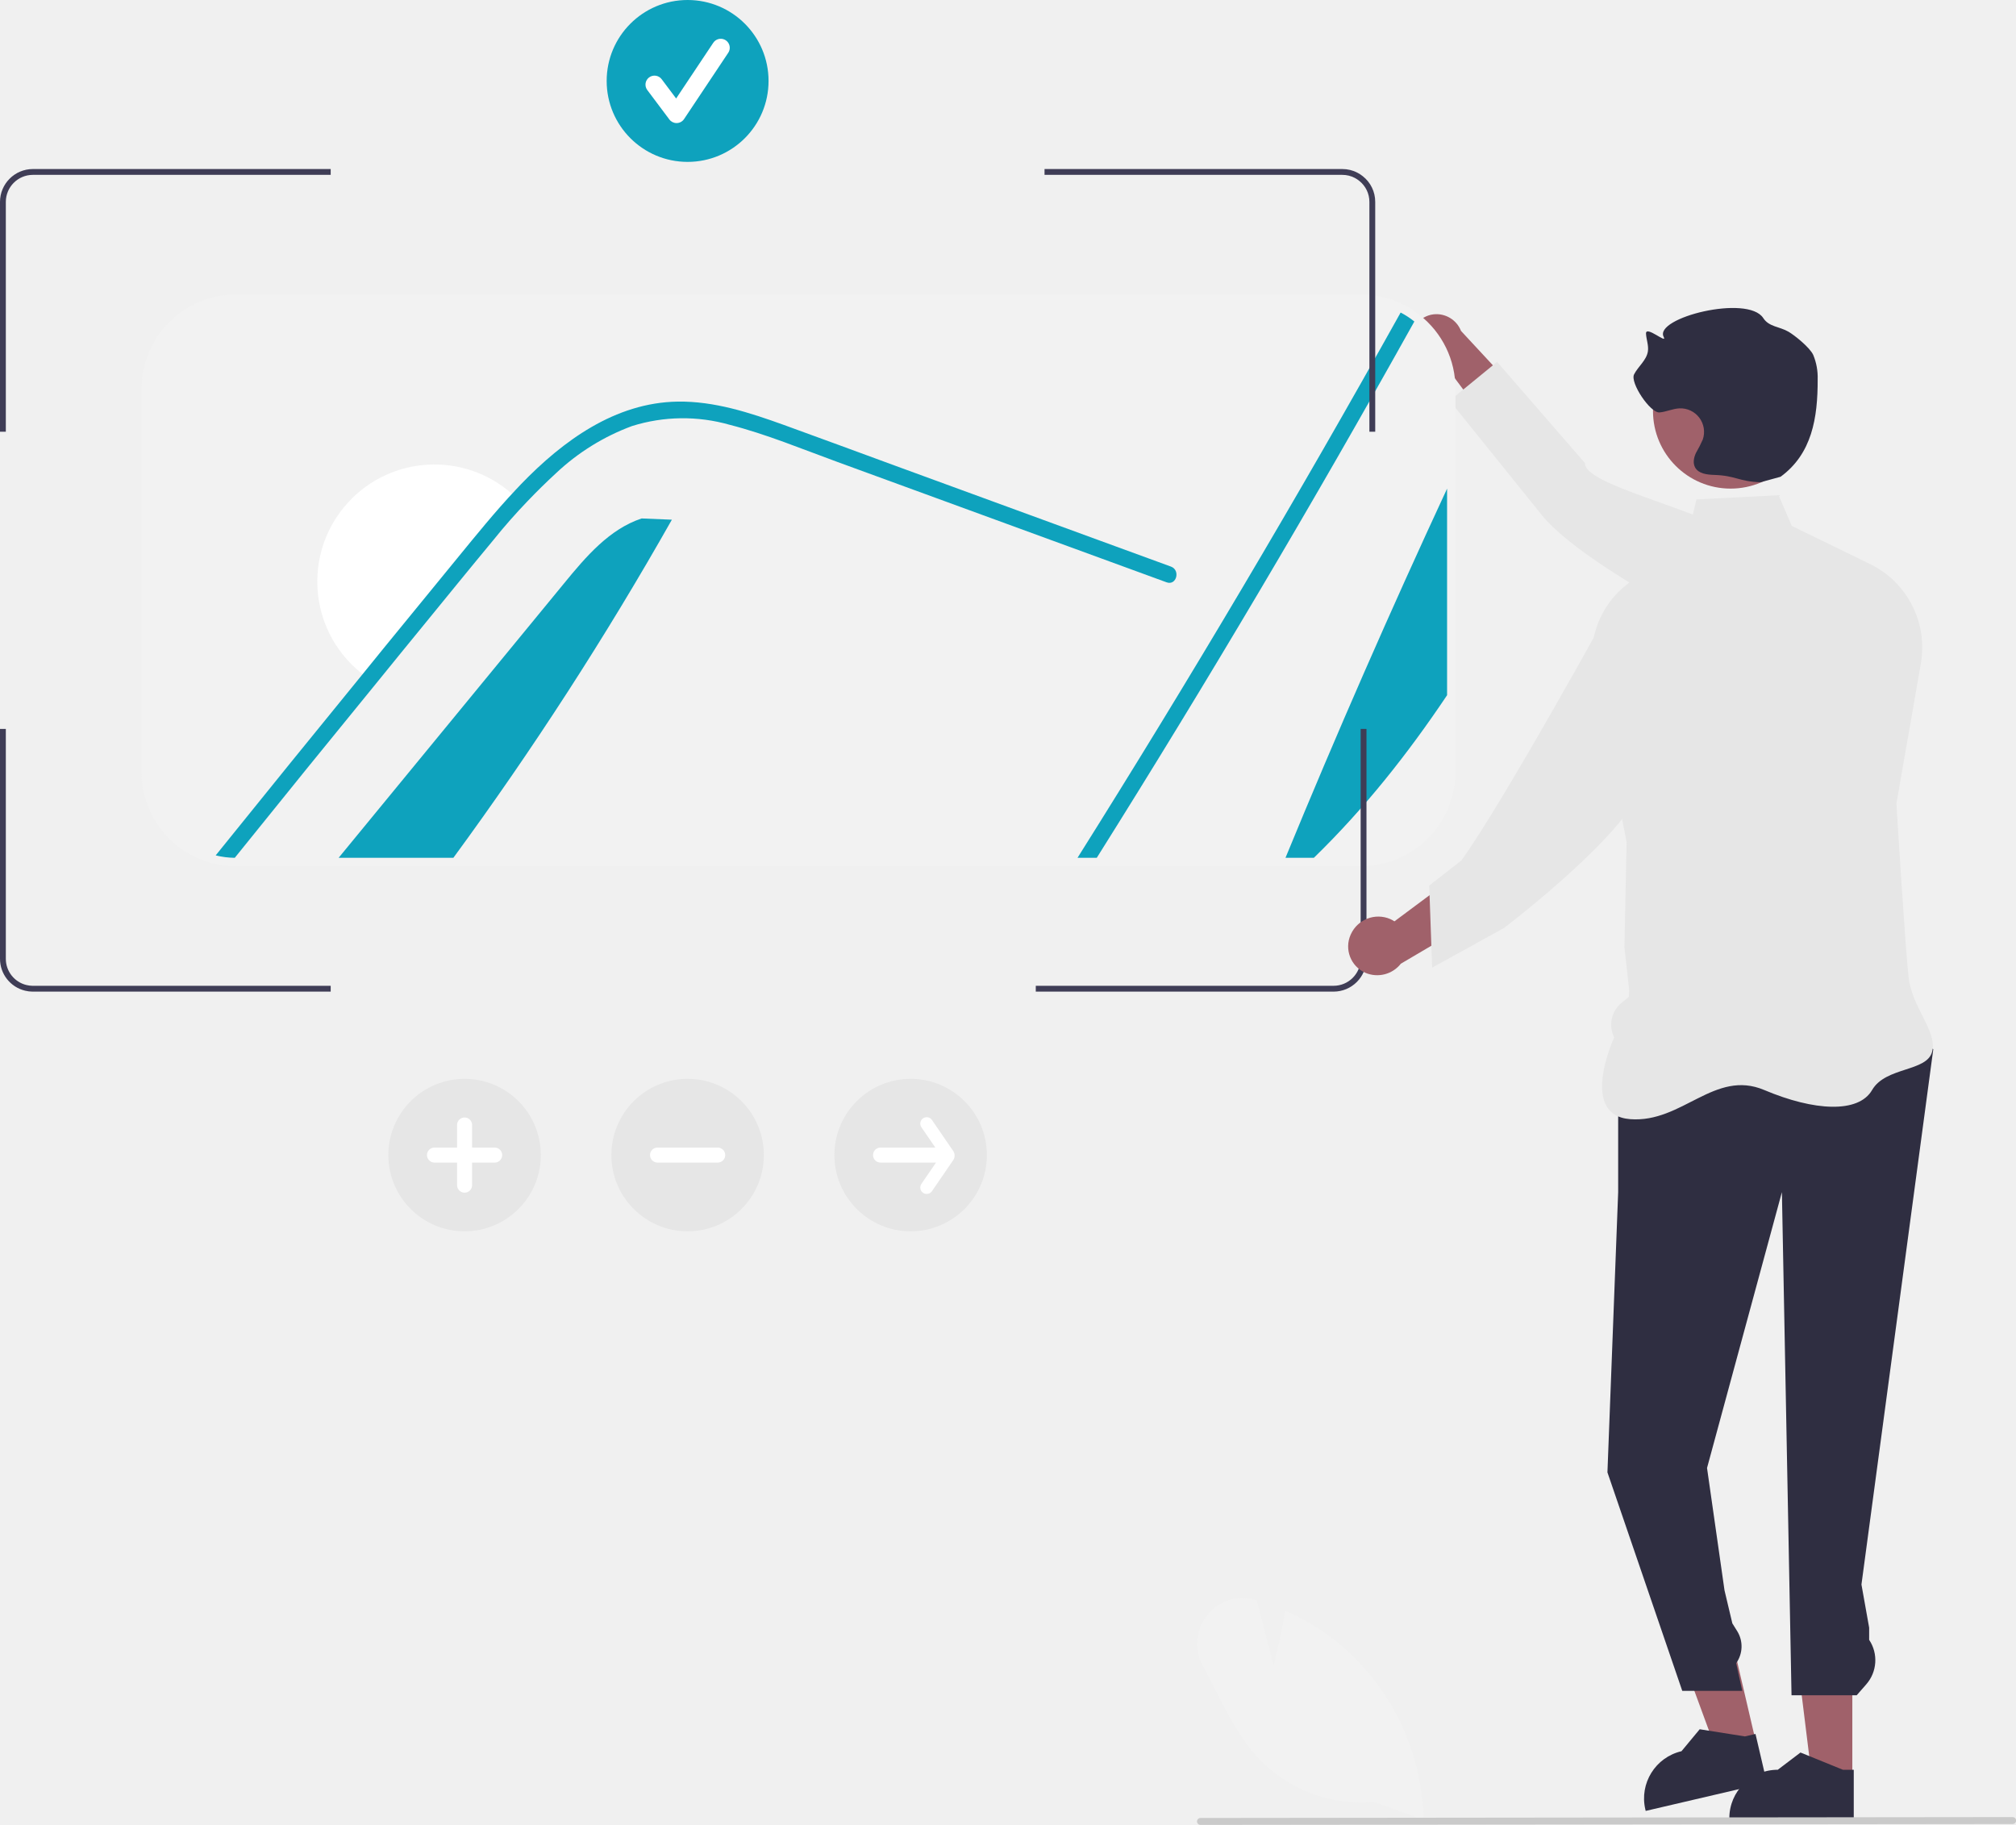
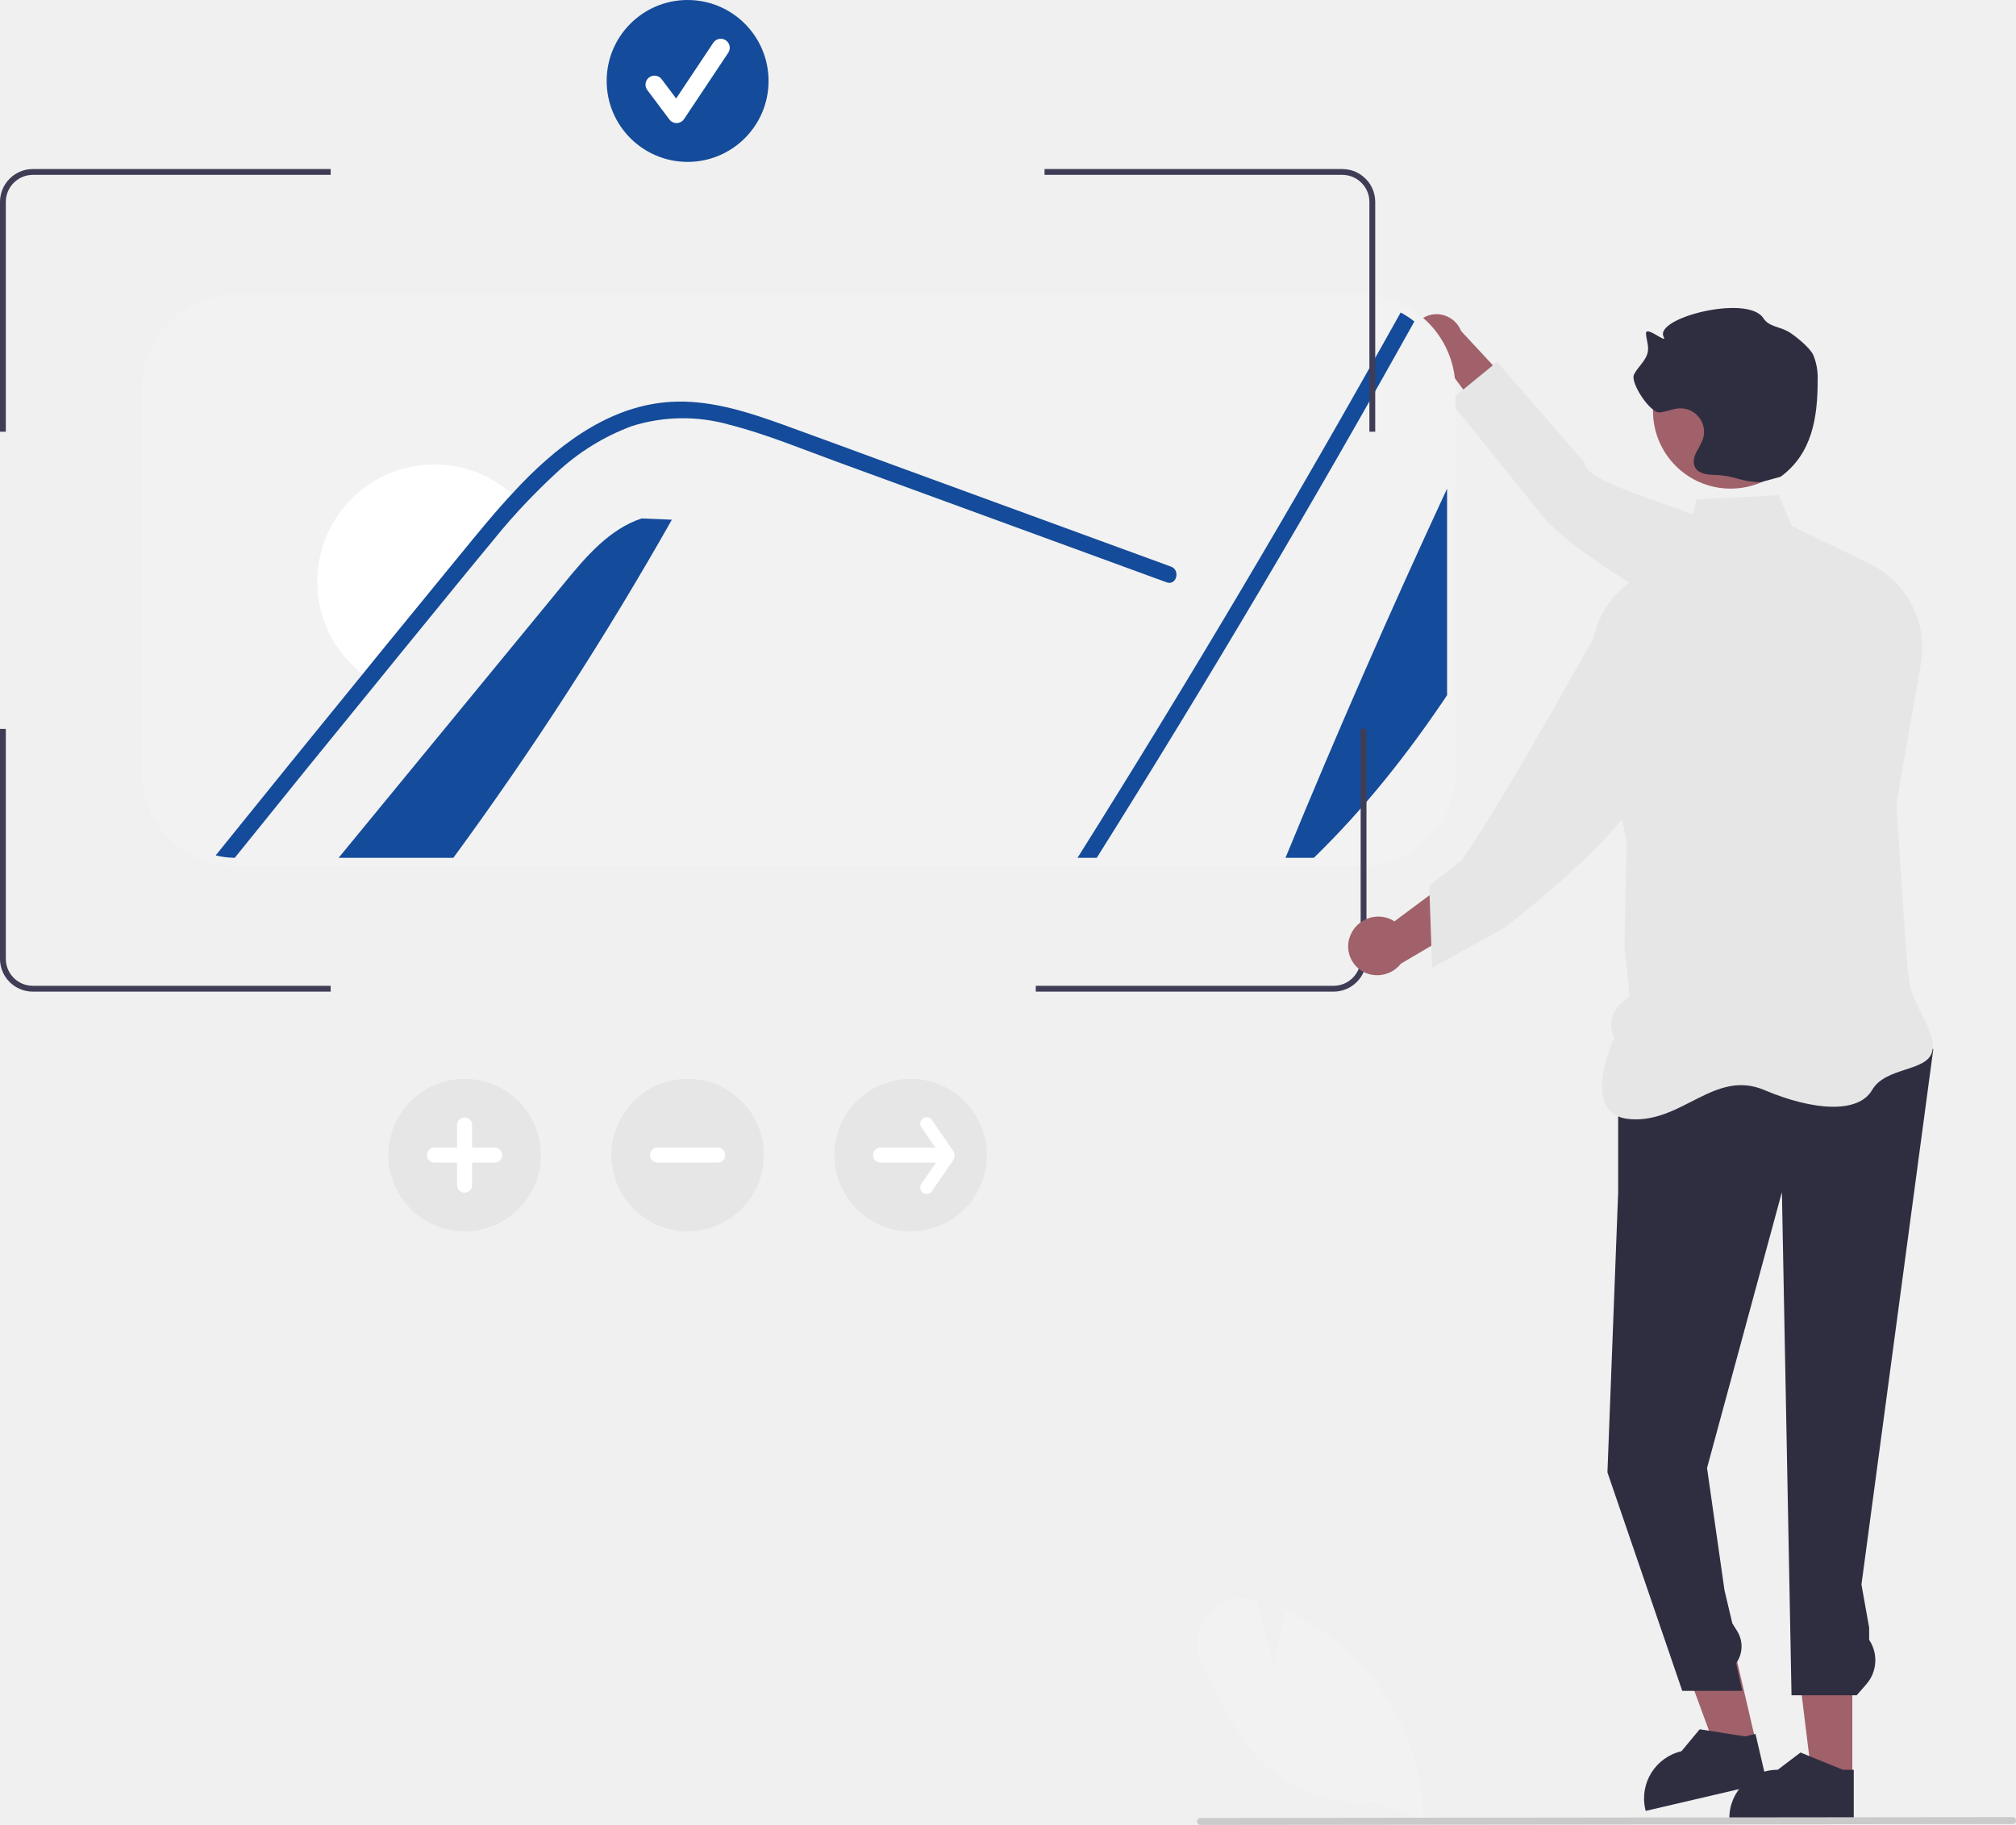
<svg xmlns="http://www.w3.org/2000/svg" data-name="Layer 1" width="691.927" height="626.302" viewBox="0 0 691.927 626.302">
  <path d="M738.499,254.675a9.097,9.097,0,0,0,10.058,7.735,8.728,8.728,0,0,0,1.41-.307l18.96,25.45,16.299-5.077-29.742-32.055a9.072,9.072,0,0,0-9.502-5.69,8.682,8.682,0,0,0-7.516,9.709Q738.481,254.557,738.499,254.675Z" transform="translate(-254.0365 -136.8489)" fill="#a0616a" />
  <path d="M872.383,368.342s-70.797-33.041-88.706-54.145l-32.091-39.845,16.275-13.314,30.164,34.744c-.275,7.3,35.378,14.785,54.544,25.426Z" transform="translate(-254.0365 -136.8489)" fill="#e6e6e6" />
  <polygon points="635.752 610.051 621.866 610.05 615.26 556.486 635.755 556.487 635.752 610.051" fill="#a0616a" />
  <path d="M890.278,761.386l-42.703-.002v-.54a16.622,16.622,0,0,1,16.621-16.621h.001l7.8-5.918,14.554,5.919,3.728 0Z" transform="translate(-254.0365 -136.8489)" fill="#2f2e41" />
  <polygon points="602.646 597.799 589.123 600.953 570.519 550.292 590.478 545.636 602.646 597.799" fill="#a0616a" />
  <path d="M860.451,748.644l-41.587,9.702-.123-.526a16.622,16.622,0,0,1,12.41-19.963l.001-0,6.252-7.535L852.922,732.778l3.63-.847Z" transform="translate(-254.0365 -136.8489)" fill="#2f2e41" />
  <path d="M721.144,434.121H334.612a31.925,31.925,0,0,1-7.237-.917,32.309,32.309,0,0,1-24.761-31.512V270.311A32.45,32.45,0,0,1,335.043,237.911H721.144a32.009,32.009,0,0,1,14.944,3.658,31.058,31.058,0,0,1,5.182,3.381,32.071,32.071,0,0,1,12.303,25.36v131.382A32.465,32.465,0,0,1,721.144,434.121Z" transform="translate(-254.0365 -136.8489)" fill="#f2f2f2" />
-   <path d="M695.235,431.249q26.325-63.982,55.465-126.699v70.89c-13.471,20.106-28.408,38.978-45.728,55.81Z" transform="translate(-254.0365 -136.8489)" fill="#0ea2bd" />
-   <path d="M739.469,247.189q-52.09,93.452-109.006,184.06h-6.606Q681.721,339.219,734.759,244.115A28.233,28.233,0,0,1,739.469,247.189Z" transform="translate(-254.0365 -136.8489)" fill="#0ea2bd" />
-   <path d="M484.635,315.206a1171.096,1171.096,0,0,1-74.997,116.043H370.258q38.691-47.135,77.439-94.27c7.411-9.048,15.453-18.527,26.569-22.203Z" transform="translate(-254.0365 -136.8489)" fill="#0ea2bd" />
+   <path d="M695.235,431.249q26.325-63.982,55.465-126.699v70.89c-13.471,20.106-28.408,38.978-45.728,55.81Z" transform="translate(-254.0365 -136.8489)" fill="#144B9A" />
+   <path d="M739.469,247.189q-52.09,93.452-109.006,184.06h-6.606Q681.721,339.219,734.759,244.115A28.233,28.233,0,0,1,739.469,247.189Z" transform="translate(-254.0365 -136.8489)" fill="#144B9A" />
+   <path d="M484.635,315.206a1171.096,1171.096,0,0,1-74.997,116.043H370.258q38.691-47.135,77.439-94.27c7.411-9.048,15.453-18.527,26.569-22.203Z" transform="translate(-254.0365 -136.8489)" fill="#144B9A" />
  <path d="M432.301,308.772c-4.108,4.28-8.043,8.732-11.748,13.356-8.158,9.823-16.2,19.733-24.271,29.614-5.027,6.147-10.053,12.294-15.022,18.44a36.683,36.683,0,0,1-4.481-3.389,40.192,40.192,0,0,1,51.358-61.813A37.046,37.046,0,0,1,432.301,308.772Z" transform="translate(-254.0365 -136.8489)" fill="#fff" />
-   <path d="M654.419,336.691,578.934,309.088,541.45,295.387c-12.207-4.452-24.386-9.536-36.996-12.753a58.324,58.324,0,0,0-33.492.431,77.001,77.001,0,0,0-26.11,16.2q-4.998,4.61-9.68,9.507c-4.108,4.28-8.043,8.732-11.748,13.356-8.158,9.823-16.2,19.733-24.271,29.614-5.027,6.147-10.053,12.294-15.022,18.44Q359.228,400.644,334.612,431.249a28.786,28.786,0,0,1-6.549-.833q25.679-31.883,51.587-63.622c1.982-2.47,4.021-4.969,6.032-7.439q12.624-15.467,25.277-30.906c6.52-7.956,12.983-15.97,20.049-23.467.632-.689,1.264-1.35,1.924-2.039,14.333-14.821,32.228-27.919,53.655-28.264,12.61-.201,24.788,3.792,36.508,8.014,12.61,4.567,25.191,9.22,37.8,13.845l76.002,27.804,19.015,6.951C659.273,332.498,657.837,337.955,654.419,336.691Z" transform="translate(-254.0365 -136.8489)" fill="#0ea2bd" />
+   <path d="M654.419,336.691,578.934,309.088,541.45,295.387c-12.207-4.452-24.386-9.536-36.996-12.753a58.324,58.324,0,0,0-33.492.431,77.001,77.001,0,0,0-26.11,16.2q-4.998,4.61-9.68,9.507c-4.108,4.28-8.043,8.732-11.748,13.356-8.158,9.823-16.2,19.733-24.271,29.614-5.027,6.147-10.053,12.294-15.022,18.44Q359.228,400.644,334.612,431.249a28.786,28.786,0,0,1-6.549-.833q25.679-31.883,51.587-63.622c1.982-2.47,4.021-4.969,6.032-7.439q12.624-15.467,25.277-30.906c6.52-7.956,12.983-15.97,20.049-23.467.632-.689,1.264-1.35,1.924-2.039,14.333-14.821,32.228-27.919,53.655-28.264,12.61-.201,24.788,3.792,36.508,8.014,12.61,4.567,25.191,9.22,37.8,13.845l76.002,27.804,19.015,6.951C659.273,332.498,657.837,337.955,654.419,336.691Z" transform="translate(-254.0365 -136.8489)" fill="#144B9A" />
  <path d="M256.036,285.016V206.141a9.296,9.296,0,0,1,9.29-9.28h102.21v-2h-102.21a11.298,11.298,0,0,0-11.29,11.28v78.875Z" transform="translate(-254.0365 -136.8489)" fill="#3f3d56" />
  <path d="M263.131,474.91a9.257,9.257,0,0,1-7.095-9.028v-78.865h-2v78.865a11.248,11.248,0,0,0,8.621,10.971,11.115,11.115,0,0,0,2.52.319H367.536v-2H265.189A9.133,9.133,0,0,1,263.131,474.91Z" transform="translate(-254.0365 -136.8489)" fill="#3f3d56" />
  <path d="M721.036,387.016v78.865a9.301,9.301,0,0,1-9.29,9.29h-102.21v2h102.21a11.303,11.303,0,0,0,11.29-11.29v-78.865Z" transform="translate(-254.0365 -136.8489)" fill="#3f3d56" />
  <path d="M719.028,197.91a8.86,8.86,0,0,1,1.481.968,9.185,9.185,0,0,1,3.528,7.264v78.875h2V206.141a11.165,11.165,0,0,0-4.283-8.829,10.813,10.813,0,0,0-1.804-1.177,11.144,11.144,0,0,0-5.203-1.273h-102.21v2h102.21A9.169,9.169,0,0,1,719.028,197.91Z" transform="translate(-254.0365 -136.8489)" fill="#3f3d56" />
  <path d="M901.822,486.821l-86.402,4.331-6,29v25.831l-3.682,96.177,25.682,74.992h20.591l-2.091-9.5v0a9.913,9.913,0,0,0,.341-11.023l-1.652-2.641-2.689-11.336-6-42,25.697-94.669,3.303,172.669h22.369l3.281-3.747a12.569,12.569,0,0,0,.992-15.267l0,0v-4.187l-2.642-14.799,24.653-183.709Z" transform="translate(-254.0365 -136.8489)" fill="#2f2e41" />
  <path d="M864.489,306.795l-28.185,1.443-3.202,13.358-20.468,15.664a31.248,31.248,0,0,0-11.67,30.842L812.31,425.819l-.738,36.124,1.637,14.793-.124,2.239-2.506,2.051a9.701,9.701,0,0,0-2.527,11.856l0,0s-12.351,26.703,5.52,28.061,28.925-17.224,46-10,32.319,8.071,37,0,18.922-6.19,20.635-13.241-6.958-15.032-8.123-25.541-4.165-59.509-4.165-59.509l8.39-48.107a31.868,31.868,0,0,0-17.444-34.127l-26.861-13.077Z" transform="translate(-254.0365 -136.8489)" fill="#e6e6e6" />
  <path d="M717.704,457.416a10.35,10.35,0,0,1,13.485-5.155,9.929,9.929,0,0,1,1.437.794l28.961-21.566L777.7,442.335l-42.867,25.253a10.322,10.322,0,0,1-12.212,3.107,9.878,9.878,0,0,1-5.03-13.032Q717.646,457.538,717.704,457.416Z" transform="translate(-254.0365 -136.8489)" fill="#a0616a" />
  <path d="M807.689,343.683s-37.542,68.359-52.08,88.465l-11.036,8.62,1,28.175L770.234,455.334s49.765-37.696,48.339-53.391S807.689,343.683,807.689,343.683Z" transform="translate(-254.0365 -136.8489)" fill="#e6e6e6" />
  <circle cx="593.969" cy="141.057" r="26.632" fill="#a0616a" />
  <path d="M858.296,302.355c-7.642-.251-8.337-2.269-15.979-2.52-2.433-.08-5.305-.413-6.481-2.545-.838-1.518-.452-3.43.285-4.999a45.656,45.656,0,0,0,2.354-4.631,8.089,8.089,0,0,0-8.015-10.664c-2.326.101-4.51,1.194-6.829,1.394-3.181.274-10.214-10.228-8.75-13.064,1.425-2.761,4.294-4.845,4.745-7.919.295-2.011-.535-4.009-.649-6.038-.168-3.009,7.459,3.776,6.062,1.105-3.427-6.551,28.863-14.671,34.179-6.466,1.987,3.067,5.528,2.857,8.683,4.699,2.068,1.207,7.291,5.371,8.479,7.967a20.208,20.208,0,0,1,1.512,8.361c.048,13.314-1.981,25.561-12.72,33.431" transform="translate(-254.0365 -136.8489)" fill="#2f2e41" />
  <path d="M725.525,755.253A48.675,48.675,0,0,1,686.266,740.608c-6.591-6.949-11.113-15.892-15.487-24.542-1.273-2.517-2.589-5.12-3.928-7.614a15.534,15.534,0,0,1,1.612-17.332,15.272,15.272,0,0,1,16.303-5.209l.638.184,5.744,22.414c.857-3.343,2.696-10.876,3.858-18.256l.098-.618.572.255a78.132,78.132,0,0,1,16.786,10.115A80.529,80.529,0,0,1,742.574,760.649l.015.697Z" transform="translate(-254.0365 -136.8489)" fill="#f2f2f2" />
  <path d="M944.773,762.844l-278.75.307a1.191,1.191,0,0,1,0-2.381l278.75-.307a1.191,1.191,0,1,1,0,2.381Z" transform="translate(-254.0365 -136.8489)" fill="#cacaca" />
  <path d="M413.489,559.43a26.164,26.164,0,1,1,26.164-26.164A26.164,26.164,0,0,1,413.489,559.43Z" transform="translate(-254.0365 -136.8489)" fill="#e6e6e6" />
  <path d="M423.813,530.685H416.07v-7.743a2.581,2.581,0,0,0-5.162,0V530.685h-7.743a2.581,2.581,0,0,0,0,5.162h7.743v7.743a2.581,2.581,0,0,0,5.162,0v-7.743h7.743a2.581,2.581,0,1,0,0-5.162Z" transform="translate(-254.0365 -136.8489)" fill="#fff" />
  <path d="M490.036,559.43a26.164,26.164,0,1,1,26.164-26.164A26.164,26.164,0,0,1,490.036,559.43Z" transform="translate(-254.0365 -136.8489)" fill="#e6e6e6" />
  <path d="M500.36,530.685H479.713a2.581,2.581,0,0,0,0,5.162H500.36a2.581,2.581,0,1,0,0-5.162Z" transform="translate(-254.0365 -136.8489)" fill="#fff" />
  <path d="M566.584,559.43a26.164,26.164,0,1,1,26.164-26.164A26.164,26.164,0,0,1,566.584,559.43Z" transform="translate(-254.0365 -136.8489)" fill="#e6e6e6" />
  <path d="M581.303,532.023l-7.417-10.826a2.2,2.2,0,0,0-3.629,2.487l4.797,7.002H556.26a2.581,2.581,0,1,0,0,5.162h19.029l-5.033,7.346a2.2,2.2,0,0,0,3.629,2.487l7.417-10.826a2.903,2.903,0,0,0,0-2.83Z" transform="translate(-254.0365 -136.8489)" fill="#fff" />
-   <circle cx="236" cy="27.78" r="27.78" fill="#0ea2bd" />
+   <circle cx="236" cy="27.78" r="27.78" fill="#144B9A" />
  <path d="M486.247,179.087a3.089,3.089,0,0,1-2.472-1.236l-7.579-10.105a3.09,3.09,0,1,1,4.944-3.708l4.958,6.611,12.735-19.102a3.09,3.09,0,1,1,5.142,3.428L488.818,177.711a3.091,3.091,0,0,1-2.485,1.375C486.304,179.087,486.275,179.087,486.247,179.087Z" transform="translate(-254.0365 -136.8489)" fill="#fff" />
</svg>
